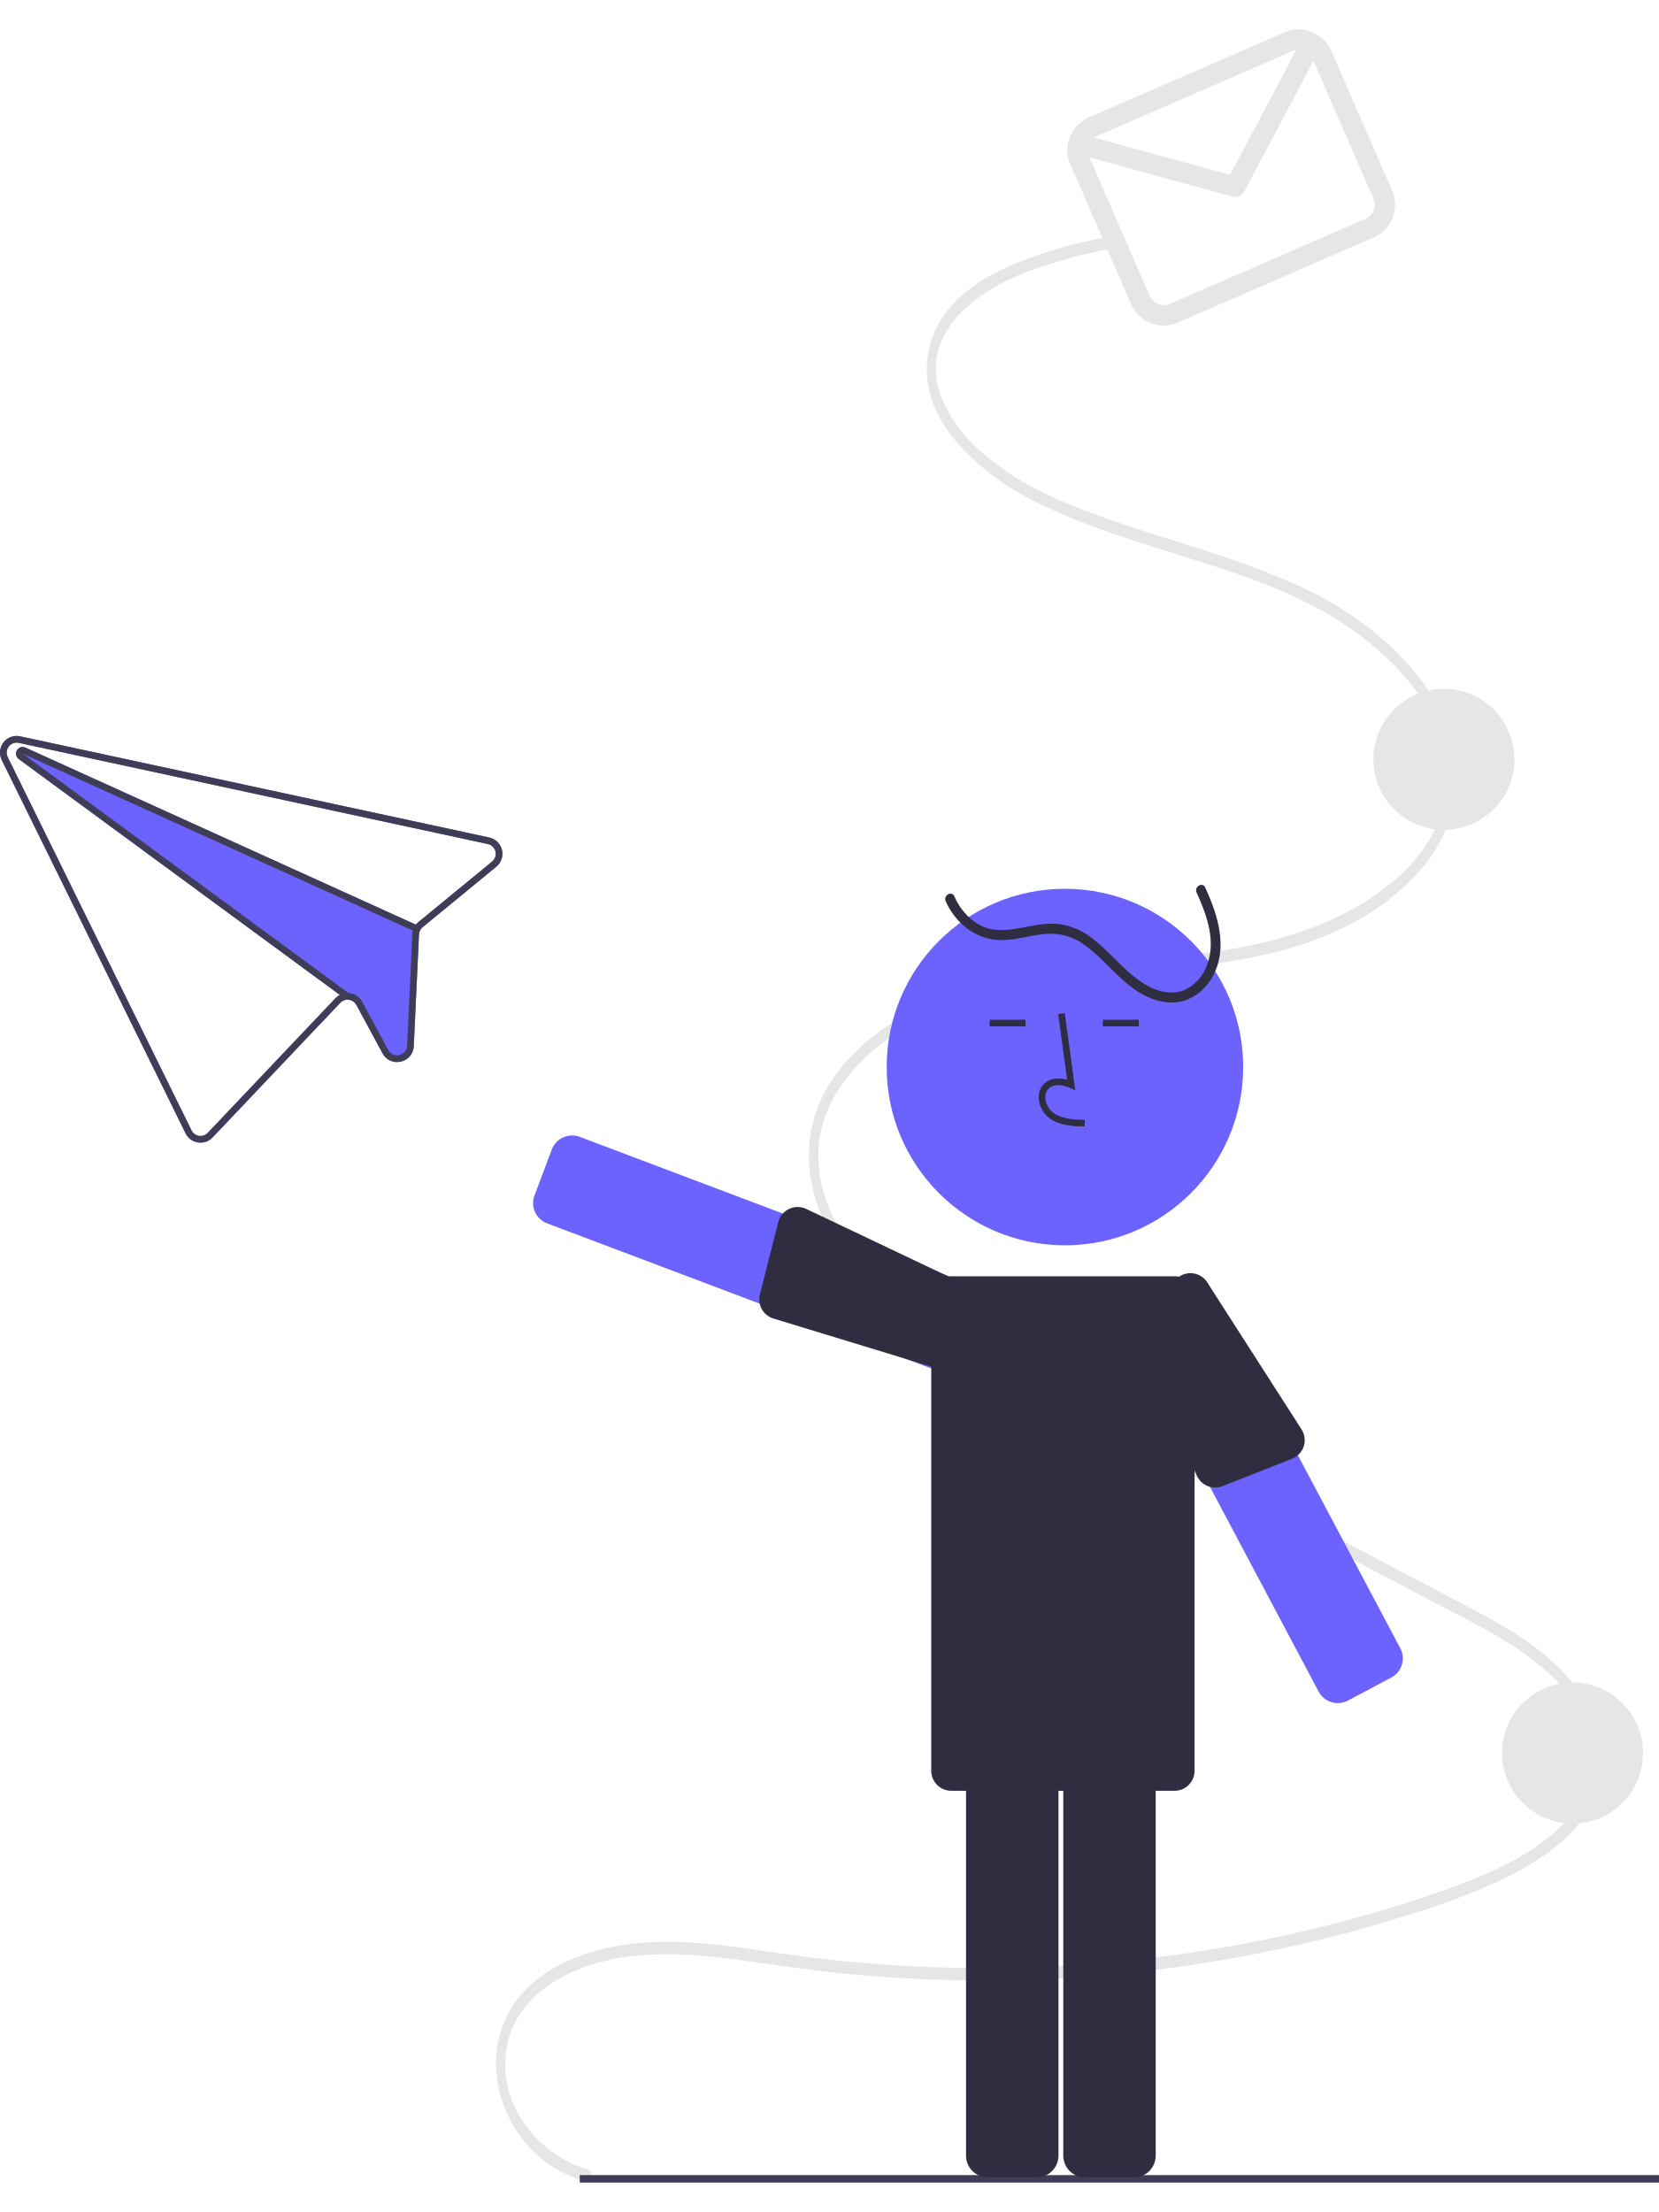
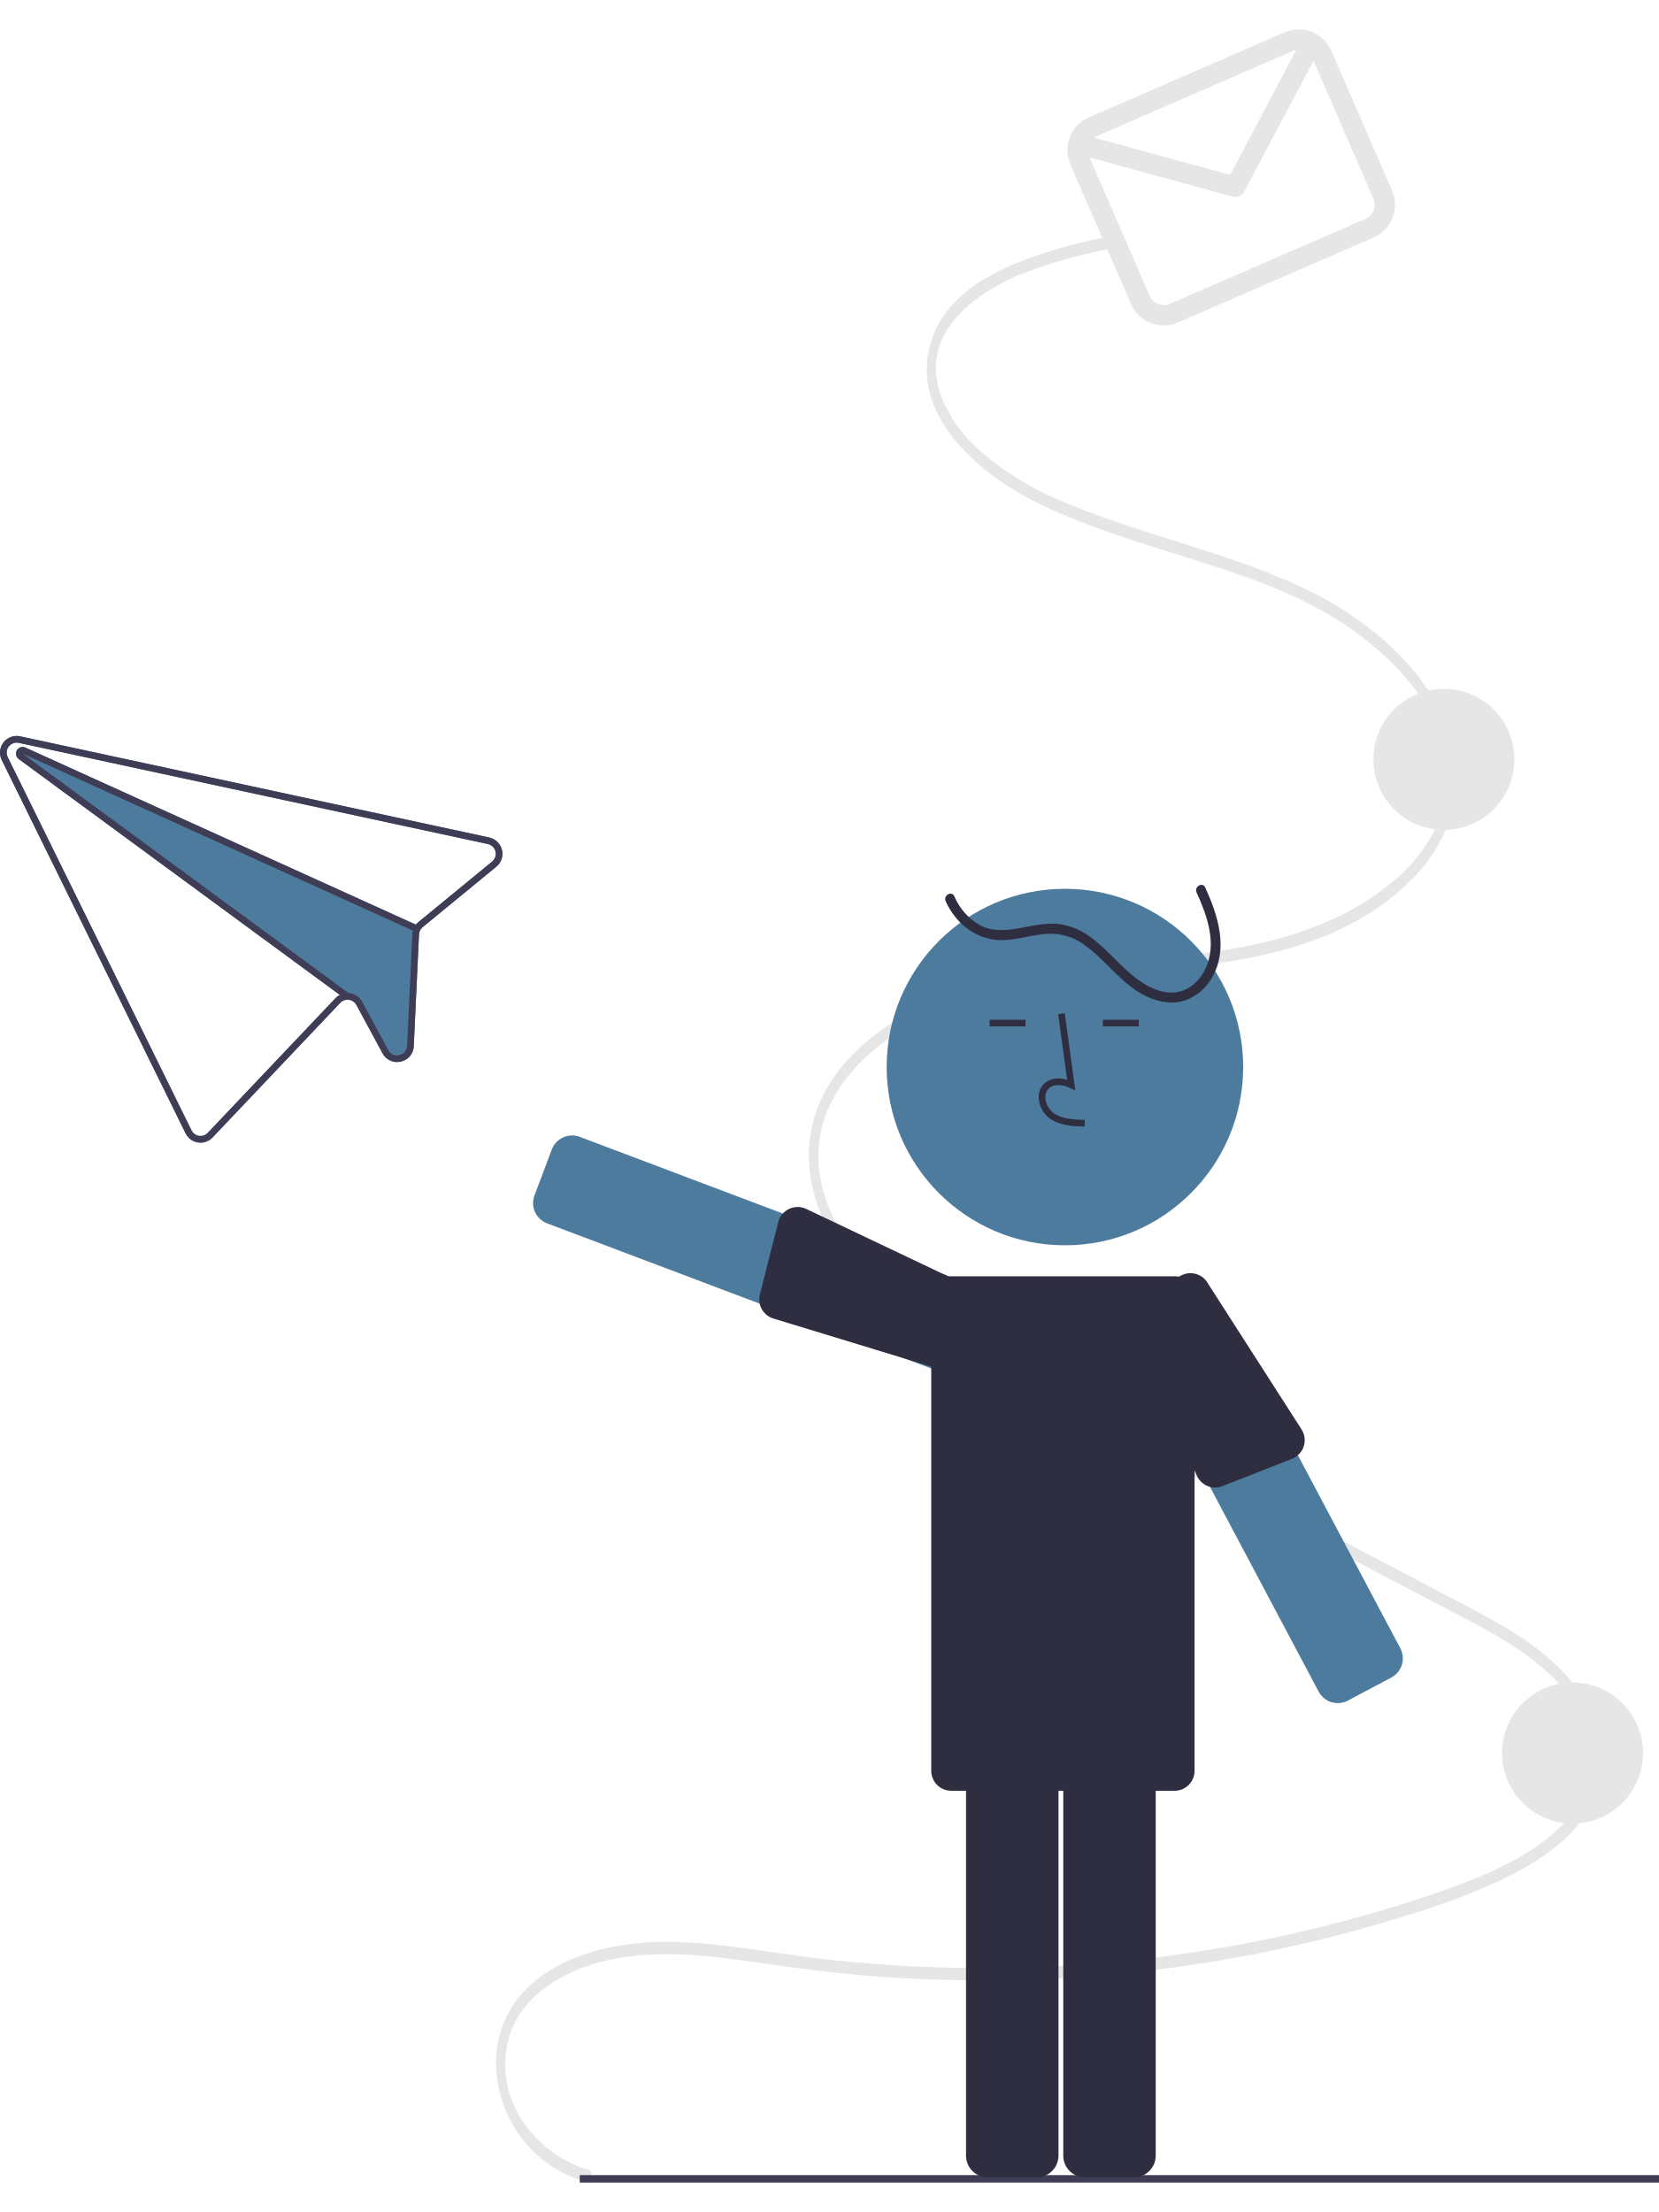
<svg xmlns="http://www.w3.org/2000/svg" data-name="Layer 1" width="300" height="400" viewBox="0 0 498.099 646.465">
-   <path d="M497.856,369.39,358.823,339.399l-1.807-.389a5.002,5.002,0,0,0-5.546,7.106L406.672,458.217a5.018,5.018,0,0,0,3.727,2.729,4.968,4.968,0,0,0,4.379-1.502l38.342-40.428a2.91,2.91,0,0,1,2.139-.934,3.011,3.011,0,0,1,2.68,1.558l7.854,14.526a4.886,4.886,0,0,0,5.471,2.507l.039-.009a4.893,4.893,0,0,0,3.877-4.647l1.573-33.532a3.058,3.058,0,0,1,.307-1.205,3.254,3.254,0,0,1,.788-.973L499.968,378.151a5.006,5.006,0,0,0-2.112-8.761Zm.849,7.217-22.12,18.158a4.933,4.933,0,0,0-.779.787l-117.235-53.168a1.744,1.744,0,0,0-.322-.113,2.003,2.003,0,0,0-1.669,3.565l96.393,70.807a4.796,4.796,0,0,0-1.306.995l-38.341,40.428a3,3,0,0,1-4.864-.737L353.261,345.228a3.008,3.008,0,0,1,3.328-4.26l1.85.4,138.989,29.981a3.007,3.007,0,0,1,1.277,5.258Z" transform="translate(-350.9507 -126.7675)" fill="#6c63ff" />
+   <path d="M497.856,369.39,358.823,339.399l-1.807-.389a5.002,5.002,0,0,0-5.546,7.106L406.672,458.217a5.018,5.018,0,0,0,3.727,2.729,4.968,4.968,0,0,0,4.379-1.502l38.342-40.428a2.91,2.91,0,0,1,2.139-.934,3.011,3.011,0,0,1,2.68,1.558l7.854,14.526a4.886,4.886,0,0,0,5.471,2.507l.039-.009a4.893,4.893,0,0,0,3.877-4.647l1.573-33.532a3.058,3.058,0,0,1,.307-1.205,3.254,3.254,0,0,1,.788-.973L499.968,378.151a5.006,5.006,0,0,0-2.112-8.761Zm.849,7.217-22.12,18.158a4.933,4.933,0,0,0-.779.787l-117.235-53.168a1.744,1.744,0,0,0-.322-.113,2.003,2.003,0,0,0-1.669,3.565l96.393,70.807a4.796,4.796,0,0,0-1.306.995l-38.341,40.428a3,3,0,0,1-4.864-.737L353.261,345.228a3.008,3.008,0,0,1,3.328-4.26l1.85.4,138.989,29.981a3.007,3.007,0,0,1,1.277,5.258Z" transform="translate(-350.9507 -126.7675)" fill="#4D7B9D" />
  <path d="M527.492,769.293c-12.471-3.368-27.649-17.378-24.399-36.634,1.612-9.55,7.797-15.732,14.21-19.729,8.871-5.529,18.974-7.613,28.71-8.139,11.23-.607,22.447.924,33.593,2.543,11.003,1.598,22.008,3.029,33.06,3.903A426.181,426.181,0,0,0,741.702,701.655q15.65-3.612,31.113-8.474a213.747,213.747,0,0,0,28.579-10.681c12.256-5.884,32.187-17.334,30.562-38.539-.862-11.244-7.483-20.224-14.162-26.48-8.075-7.565-17.42-12.542-26.572-17.375-42.57-22.482-85.224-44.696-127.836-67.042-9.945-5.215-19.956-10.291-29.608-16.403-9.036-5.722-18.031-12.369-25.303-21.559-6.352-8.027-12.027-18.803-11.827-30.85.166-9.99,4.712-18.468,10.28-24.804,13.785-15.686,33.286-22.046,50.91-25.378,21.897-4.139,44.11-4.118,66.021-8.114,17.692-3.227,36.595-9.457,50.984-24.056a45.6,45.6,0,0,0,12.429-21.715,42.678,42.678,0,0,0-2.556-25.768c-3.898-9.31-10.115-16.726-16.652-22.798a99.914,99.914,0,0,0-25.256-16.873c-19.433-9.26-39.868-14.082-59.773-21.188-9.762-3.485-19.623-7.307-28.688-13.293-7.68-5.072-16.046-11.908-20.318-22.074-8.816-20.975,12.215-33.475,24.132-38.211a155.156,155.156,0,0,1,24.941-7.14c1.797-.386,1.034-3.973-.754-3.589a149.217,149.217,0,0,0-26.191,7.648c-7.186,2.986-14.601,6.91-20.245,13.662a28.438,28.438,0,0,0-6.426,22.235c1.495,10.064,7.994,17.818,14.098,23.435,8.072,7.428,17.275,12.278,26.605,16.232,9.827,4.164,19.863,7.41,29.895,10.593,20.047,6.361,40.993,12.03,59.09,25.566,12.659,9.469,29.857,27.223,25.646,49.229-1.869,9.769-7.546,17.406-13.671,23.024a79.603,79.603,0,0,1-24.484,14.887c-40.103,16.139-84.238,4.598-123.308,26.518-13.284,7.453-29.419,21.023-29.549,42.374-.067,11.091,4.378,21.264,9.875,29.304,6.583,9.63,15.108,16.751,23.781,22.703a276.823,276.823,0,0,0,28.399,16.442q16.031,8.42,32.069,16.818l64.884,34.026L785.055,600.852c9.839,5.16,19.931,10.109,28.877,17.683,7.325,6.202,15.979,16.376,15.232,29.01-.594,10.033-7.259,17.274-13.349,22.115-7.887,6.268-16.746,10.323-25.561,13.692-10.167,3.886-20.502,7.11-30.856,10.008a416.592,416.592,0,0,1-64.737,12.671A425.692,425.692,0,0,1,628.895,708.482q-16.637-.67-33.223-2.662c-11.398-1.373-22.746-3.488-34.173-4.426-10.336-.849-20.771-.652-30.95,2.076-8.499,2.278-17.478,6.337-23.93,14.259a31.543,31.543,0,0,0-6.696,21.305,38.256,38.256,0,0,0,7.843,21.112,35.489,35.489,0,0,0,18.972,12.736c1.782.481,2.543-3.105.754-3.589Z" transform="translate(-350.9507 -126.7675)" fill="#e6e6e6" />
  <rect x="174.066" y="644.224" width="324.033" height="2.241" fill="#3f3d56" />
  <circle cx="472.137" cy="517.502" r="21.168" fill="#e6e6e6" />
  <circle cx="433.518" cy="219.148" r="21.168" fill="#e6e6e6" />
  <path d="M736.61,127.653l-58.777,25.552a10.694,10.694,0,0,0-5.538,14.055l18.251,41.983a10.694,10.694,0,0,0,14.055,5.538l58.777-25.552A10.694,10.694,0,0,0,768.916,175.174l-18.251-41.983A10.694,10.694,0,0,0,736.61,127.653Zm2.433,5.598a4.557,4.557,0,0,1,1.099-.316L720.27,170.427l-40.815-11.169a4.581,4.581,0,0,1,.811-.455Zm21.901,50.38-58.777,25.552a4.583,4.583,0,0,1-6.023-2.373L678.057,165.203l42.96,11.756a3.052,3.052,0,0,0,3.502-1.514l20.799-39.243,18,41.405A4.583,4.583,0,0,1,760.945,183.631Z" transform="translate(-350.9507 -126.7675)" fill="#e6e6e6" />
-   <circle cx="319.733" cy="311.538" r="53.519" fill="#6c63ff" />
+   <circle cx="319.733" cy="311.538" r="53.519" fill="#4D7B9D" />
  <path d="M662.251,771.651H647.491a6.508,6.508,0,0,1-6.5-6.5V642.137a6.508,6.508,0,0,1,6.5-6.5H662.251a6.508,6.508,0,0,1,6.5,6.5V765.151A6.508,6.508,0,0,1,662.251,771.651Z" transform="translate(-350.9507 -126.7675)" fill="#2f2e41" />
  <path d="M691.443,771.651H676.684a6.508,6.508,0,0,1-6.5-6.5V642.137a6.508,6.508,0,0,1,6.5-6.5h14.76a6.508,6.508,0,0,1,6.5,6.5V765.151A6.508,6.508,0,0,1,691.443,771.651Z" transform="translate(-350.9507 -126.7675)" fill="#2f2e41" />
-   <path d="M752.606,629.274a6.544,6.544,0,0,1-1.913-.288,6.46,6.46,0,0,1-3.836-3.168l-57.665-108.661a6.499,6.499,0,0,1,2.694-8.788l13.037-6.919a6.499,6.499,0,0,1,8.789,2.694L771.377,612.805a6.498,6.498,0,0,1-2.694,8.788L755.646,628.512A6.46,6.46,0,0,1,752.606,629.274Z" transform="translate(-350.9507 -126.7675)" fill="#6c63ff" />
-   <path d="M632.563,529.116a6.46,6.46,0,0,1-2.283-.417h-.001L515.202,485.226a6.494,6.494,0,0,1-3.775-8.377l5.206-13.808a6.519,6.519,0,0,1,8.386-3.777l115.075,43.464a6.518,6.518,0,0,1,3.786,8.375l-5.216,13.81A6.529,6.529,0,0,1,632.563,529.116Z" transform="translate(-350.9507 -126.7675)" fill="#6c63ff" />
+   <path d="M752.606,629.274a6.544,6.544,0,0,1-1.913-.288,6.46,6.46,0,0,1-3.836-3.168l-57.665-108.661a6.499,6.499,0,0,1,2.694-8.788l13.037-6.919a6.499,6.499,0,0,1,8.789,2.694L771.377,612.805a6.498,6.498,0,0,1-2.694,8.788L755.646,628.512A6.46,6.46,0,0,1,752.606,629.274Z" transform="translate(-350.9507 -126.7675)" fill="#4D7B9D" />
+   <path d="M632.563,529.116a6.46,6.46,0,0,1-2.283-.417h-.001L515.202,485.226a6.494,6.494,0,0,1-3.775-8.377l5.206-13.808a6.519,6.519,0,0,1,8.386-3.777l115.075,43.464a6.518,6.518,0,0,1,3.786,8.375l-5.216,13.81A6.529,6.529,0,0,1,632.563,529.116Z" transform="translate(-350.9507 -126.7675)" fill="#4D7B9D" />
  <rect x="279.594" y="374.355" width="79.062" height="154.476" rx="6" fill="#2f2e41" />
  <path d="M710.215,385.894c3.144,6.901,6.155,15.241,2.77,22.623a12.724,12.724,0,0,1-6.516,6.708c-3.489,1.392-7.291.597-10.524-1.085-6.806-3.542-11.193-10.124-17.27-14.633a20.534,20.534,0,0,0-9.504-4.096c-3.993-.52-7.957.421-11.863,1.148-4.154.773-8.447,1.181-12.291-.925a18.044,18.044,0,0,1-7.541-8.615c-.792-1.757-3.378-.234-2.59,1.514,3.269,7.257,10.029,12.202,18.152,11.63,4.298-.303,8.449-1.69,12.755-1.889a17.043,17.043,0,0,1,10.903,3.486c6.672,4.756,11.2,12.06,18.855,15.514,3.611,1.63,7.747,2.309,11.555.905a15.148,15.148,0,0,0,7.737-6.738c5.023-8.649,1.797-18.648-2.037-27.062-.799-1.754-3.386-.231-2.59,1.514Z" transform="translate(-350.9507 -126.7675)" fill="#2f2e41" />
  <path d="M676.601,456.175c-3.306-.093-7.421-.208-10.59-2.523a8.134,8.134,0,0,1-3.2-6.072,5.47,5.47,0,0,1,1.86-4.493c1.654-1.399,4.071-1.728,6.679-.961l-2.7-19.726,1.982-.271,3.173,23.189-1.654-.758c-1.917-.88-4.552-1.329-6.188.055a3.515,3.515,0,0,0-1.152,2.895,6.147,6.147,0,0,0,2.381,4.528c2.467,1.802,5.746,2.035,9.467,2.139Z" transform="translate(-350.9507 -126.7675)" fill="#2f2e41" />
  <rect x="297.128" y="297.333" width="10.771" height="2" fill="#2f2e41" />
  <rect x="331.128" y="297.333" width="10.771" height="2" fill="#2f2e41" />
  <path d="M630.456,528.232l-47.294-14.421a6,6,0,0,1-4.066-7.215l5.521-21.754a6,6,0,0,1,8.391-3.943l46.908,22.297a6.011,6.011,0,0,1,3.495,7.73l-5.217,13.81A6.011,6.011,0,0,1,630.456,528.232Z" transform="translate(-350.9507 -126.7675)" fill="#2f2e41" />
  <path d="M690.042,515.926,710.325,561.018a6,6,0,0,0,7.671,3.121l20.882-8.226a6,6,0,0,0,2.851-8.822l-28.047-43.714a6.011,6.011,0,0,0-8.11-2.49l-13.04,6.92A6.011,6.011,0,0,0,690.042,515.926Z" transform="translate(-350.9507 -126.7675)" fill="#2f2e41" />
  <path d="M497.856,369.39,358.823,339.399l-1.807-.389a5.002,5.002,0,0,0-5.546,7.106L406.672,458.217a5.018,5.018,0,0,0,3.727,2.729,4.968,4.968,0,0,0,4.379-1.502l38.342-40.428a2.91,2.91,0,0,1,2.139-.934,3.011,3.011,0,0,1,2.68,1.558l7.854,14.526a4.886,4.886,0,0,0,5.471,2.507l.039-.009a4.893,4.893,0,0,0,3.877-4.647l1.573-33.532a3.058,3.058,0,0,1,.307-1.205,3.254,3.254,0,0,1,.788-.973L499.968,378.151a5.006,5.006,0,0,0-2.112-8.761Zm.849,7.217-22.12,18.158a4.933,4.933,0,0,0-.779.787,4.647,4.647,0,0,0-.532.835,4.796,4.796,0,0,0-.363.951l.002.01a4.731,4.731,0,0,0-.158,1.049l-1.573,33.532a2.904,2.904,0,0,1-2.323,2.788l-.02.004a2.911,2.911,0,0,1-3.291-1.494l-7.856-14.536a4.989,4.989,0,0,0-4.1-2.606l-.01.002c-.114-.005-.228-.011-.34-.007a4.866,4.866,0,0,0-2.272.564,4.796,4.796,0,0,0-1.306.995l-38.341,40.428a3,3,0,0,1-4.864-.737L353.261,345.228a3.008,3.008,0,0,1,3.328-4.26l1.85.4,138.989,29.981a3.007,3.007,0,0,1,1.277,5.258Z" transform="translate(-350.9507 -126.7675)" fill="#3f3d56" />
  <path d="M476.25,395.75l-.826,1.822-.51-.225-.002-.01L357.769,344.22l97.816,71.865.01-.002.259.199-1.179,1.613-1.701-1.252-96.393-70.807a2.003,2.003,0,0,1,1.669-3.565,1.744,1.744,0,0,1,.322.113l117.235,53.168Z" transform="translate(-350.9507 -126.7675)" fill="#3f3d56" />
</svg>
